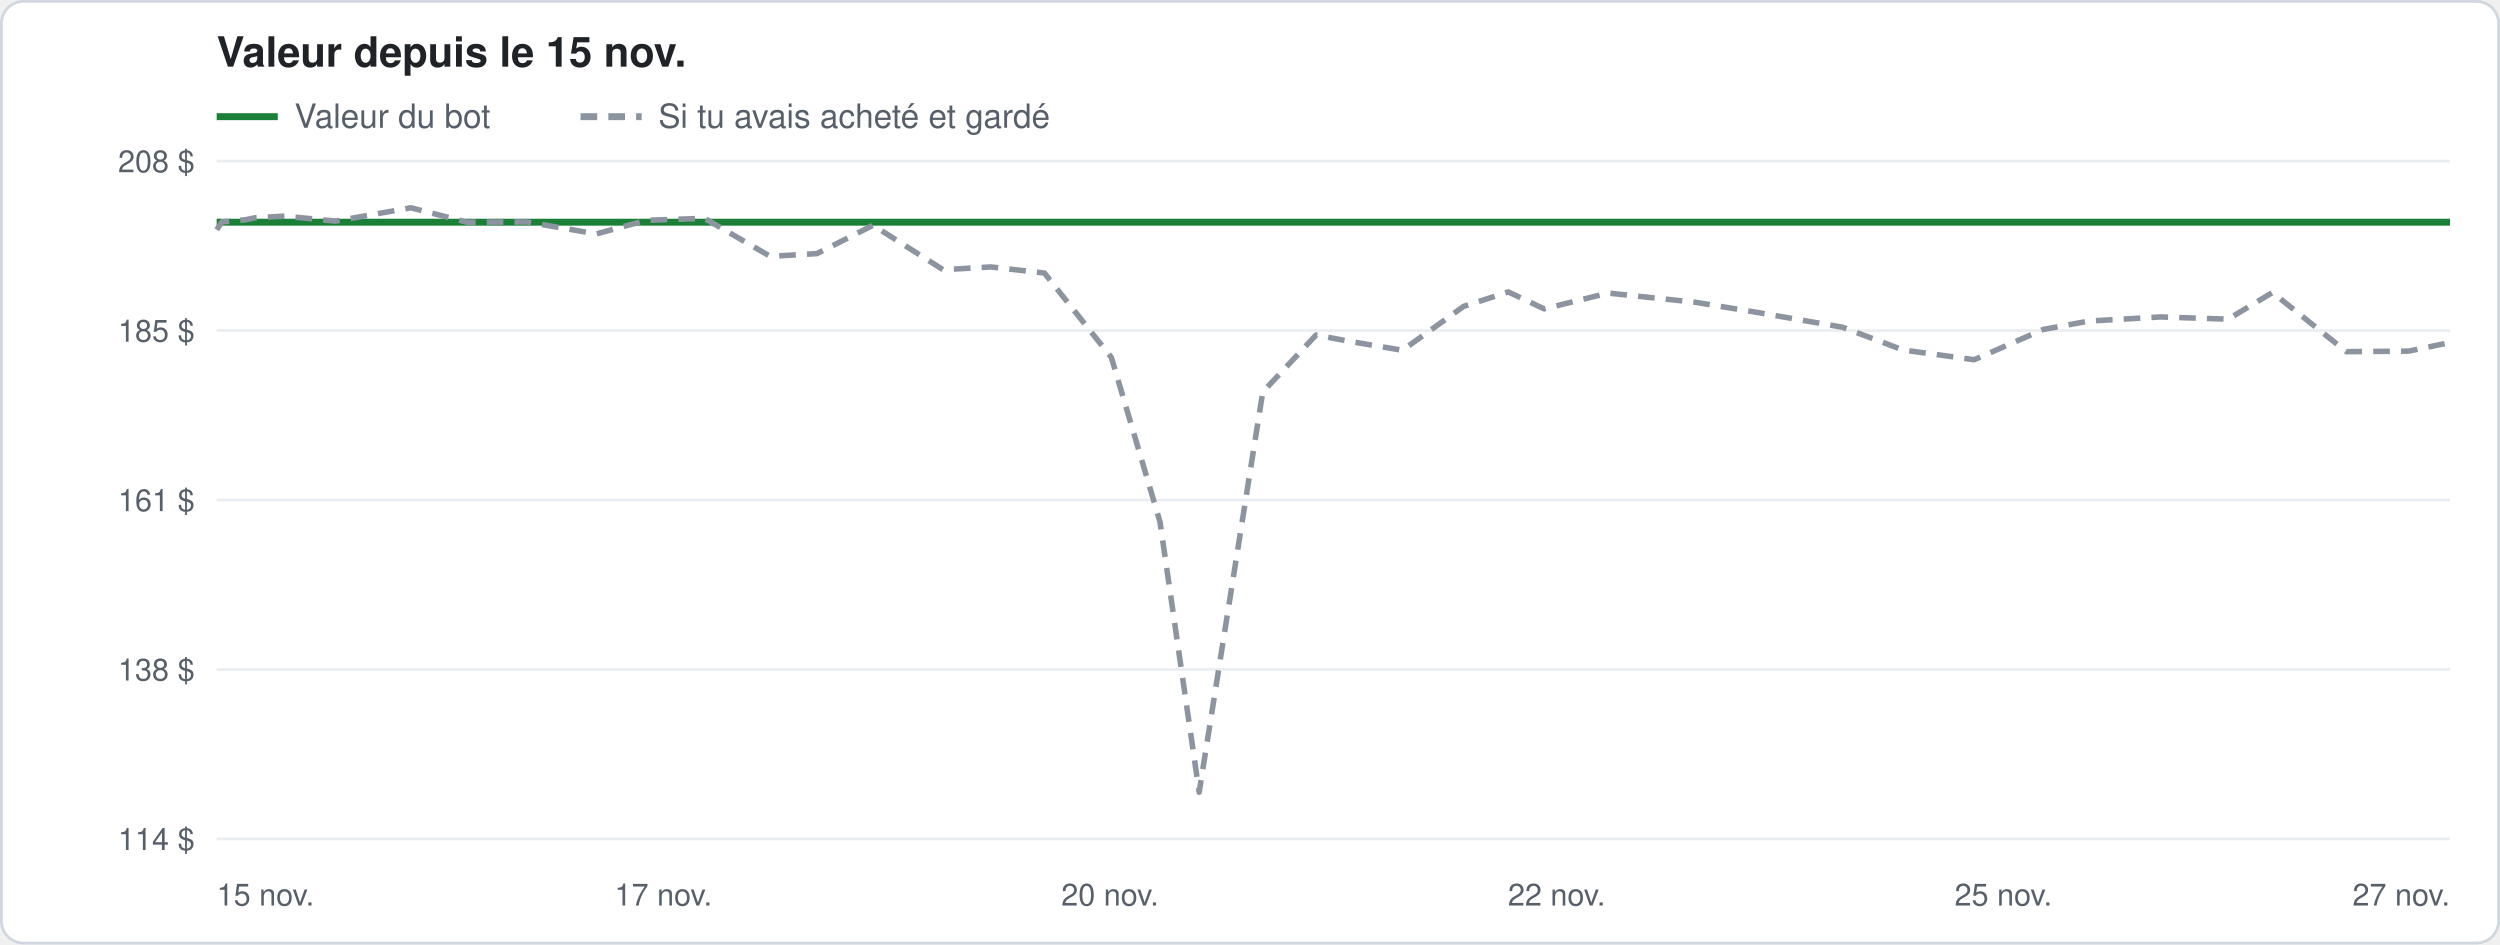
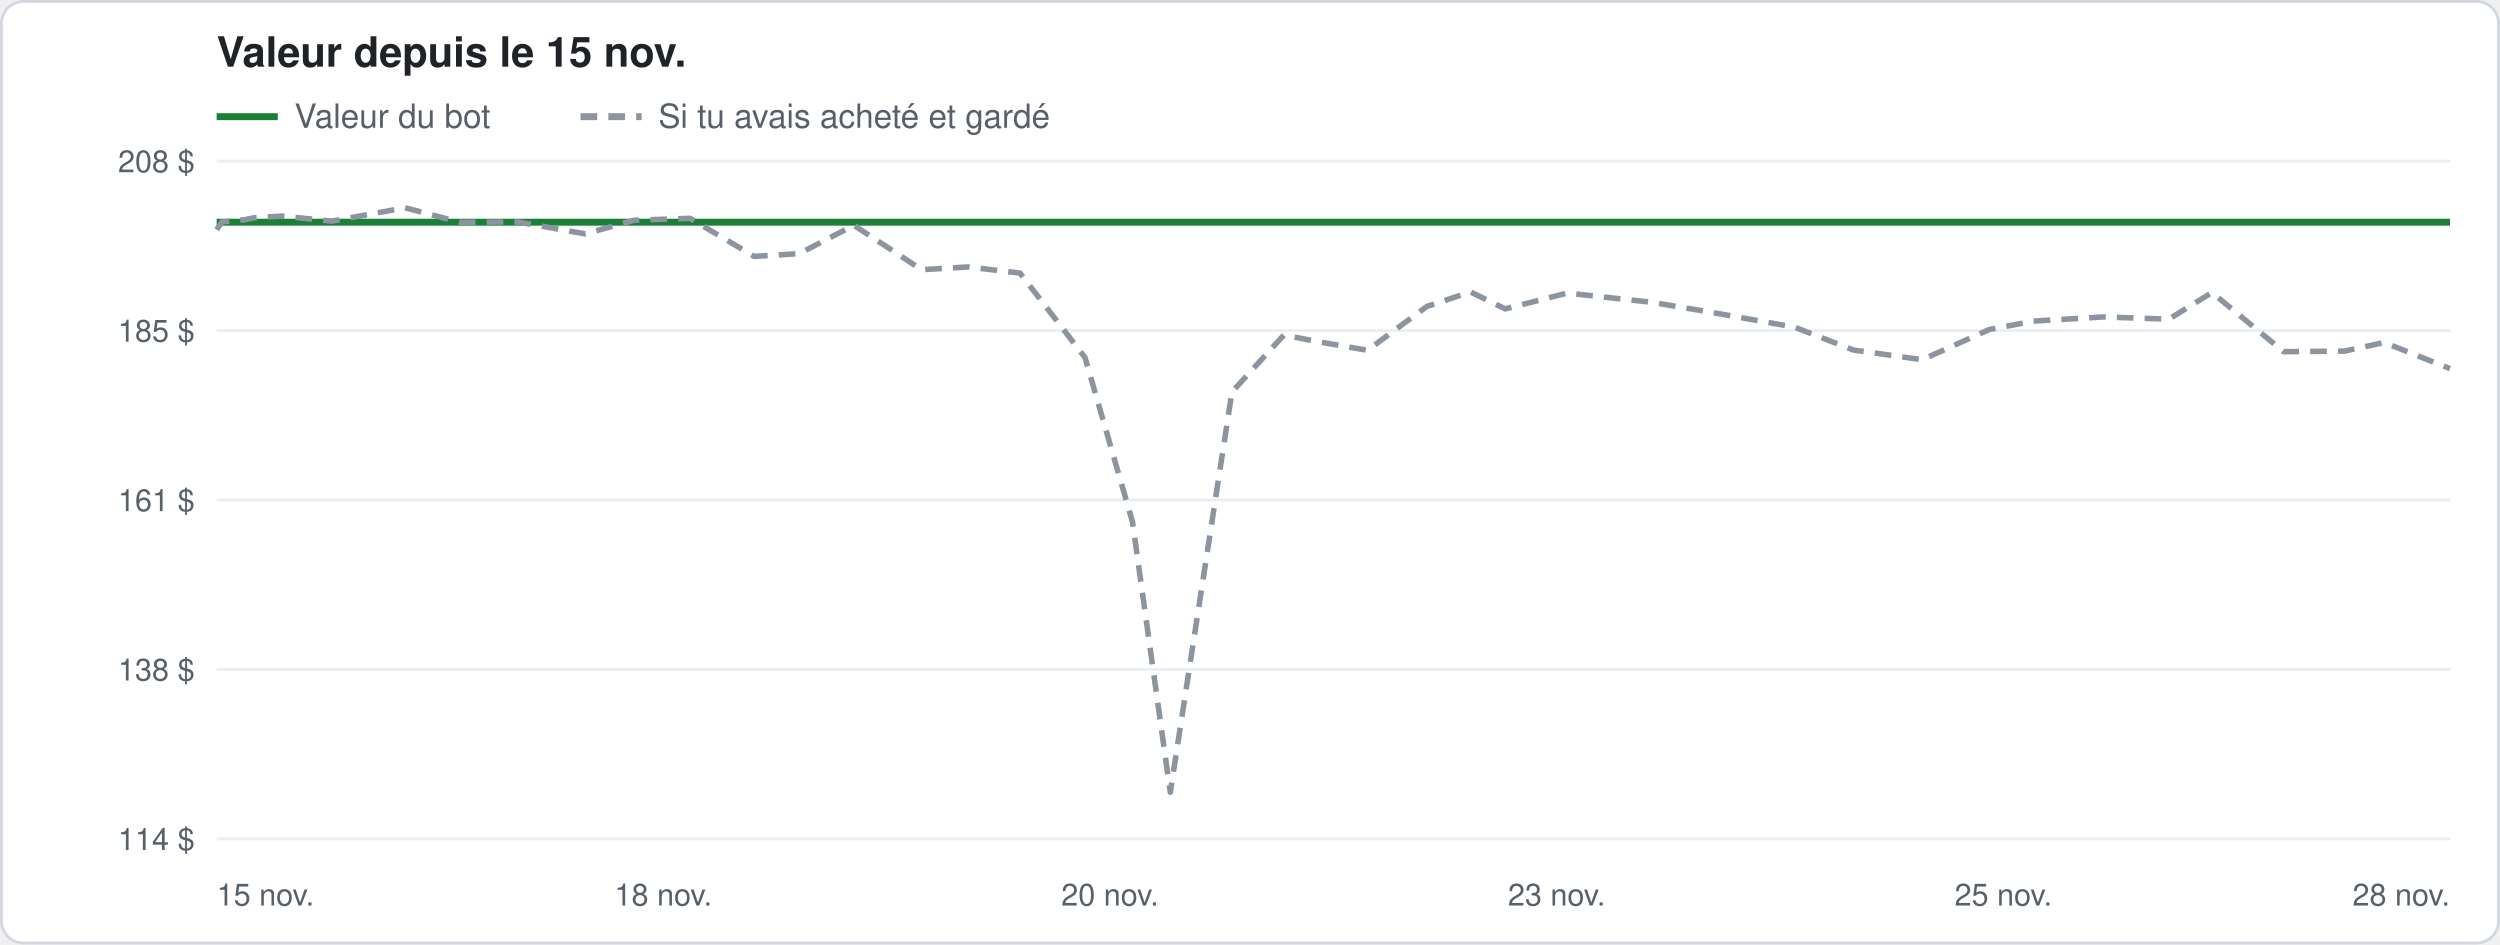
<svg xmlns="http://www.w3.org/2000/svg" width="900" height="340" viewBox="0 0 900 340" font-family="-apple-system, Segoe UI, Helvetica, Arial, sans-serif">
  <rect x="0.5" y="0.5" width="899" height="339" rx="8" fill="#ffffff" stroke="#d0d7de" />
  <text x="78" y="24" font-size="15" font-weight="600" fill="#1f2328">Valeur depuis le 15 nov.</text>
  <line x1="78" y1="42" x2="100" y2="42" stroke="#1a7f37" stroke-width="2.5" />
  <text x="106" y="46" font-size="12" fill="#57606a">Valeur du bot</text>
  <line x1="209" y1="42" x2="231" y2="42" stroke="#8c959f" stroke-width="2.5" stroke-dasharray="6 4" />
  <text x="237" y="46" font-size="12" fill="#57606a">Si tu avais acheté et gardé</text>
  <line x1="78" y1="302.0" x2="882" y2="302.0" stroke="#eaeef2" />
  <text x="70" y="306.0" font-size="11" fill="#57606a" text-anchor="end">114 $</text>
  <line x1="78" y1="241.0" x2="882" y2="241.0" stroke="#eaeef2" />
  <text x="70" y="245.0" font-size="11" fill="#57606a" text-anchor="end">138 $</text>
  <line x1="78" y1="180.0" x2="882" y2="180.0" stroke="#eaeef2" />
  <text x="70" y="184.0" font-size="11" fill="#57606a" text-anchor="end">161 $</text>
  <line x1="78" y1="119.0" x2="882" y2="119.0" stroke="#eaeef2" />
  <text x="70" y="123.0" font-size="11" fill="#57606a" text-anchor="end">185 $</text>
  <line x1="78" y1="58.0" x2="882" y2="58.0" stroke="#eaeef2" />
  <text x="70" y="62.0" font-size="11" fill="#57606a" text-anchor="end">208 $</text>
  <text x="78.0" y="326" font-size="11" fill="#57606a" text-anchor="start">15 nov.</text>
-   <text x="238.8" y="326" font-size="11" fill="#57606a" text-anchor="middle">17 nov.</text>
+   <text x="238.8" y="326" font-size="11" fill="#57606a" text-anchor="middle">18 nov.</text>
  <text x="399.6" y="326" font-size="11" fill="#57606a" text-anchor="middle">20 nov.</text>
-   <text x="560.4" y="326" font-size="11" fill="#57606a" text-anchor="middle">22 nov.</text>
+   <text x="560.4" y="326" font-size="11" fill="#57606a" text-anchor="middle">23 nov.</text>
  <text x="721.2" y="326" font-size="11" fill="#57606a" text-anchor="middle">25 nov.</text>
-   <text x="882.0" y="326" font-size="11" fill="#57606a" text-anchor="end">27 nov.</text>
-   <polyline points="78.0,80.0 79.9,80.0 88.4,80.0 91.8,80.0 102.5,80.0 120.8,80.0 147.9,80.0 168.2,80.0 189.6,80.0 214.7,80.0 232.8,80.0 253.6,80.0 277.3,80.0 294.1,80.0 314.3,80.0 339.5,80.0 356.7,80.0 376.0,80.0 400.1,80.0 417.6,80.0 431.7,80.0 454.6,80.0 473.8,80.0 485.9,80.0 504.9,80.0 526.9,80.0 543.0,80.0 555.9,80.0 578.9,80.0 610.2,80.0 631.6,80.0 663.3,80.0 685.1,80.0 710.7,80.0 735.6,80.0 751.9,80.0 777.8,80.0 802.1,80.0 818.1,80.0 844.7,80.0 867.2,80.0 882.0,80.0" fill="none" stroke="#1a7f37" stroke-width="2.5" stroke-linejoin="round" />
-   <polyline points="78.0,82.7 79.9,79.9 88.4,79.1 91.8,78.4 102.5,77.8 120.8,79.6 147.9,74.8 168.2,80.0 189.6,79.9 214.7,84.2 232.8,79.3 253.6,78.6 277.3,92.3 294.1,91.3 314.3,81.1 339.5,97.1 356.7,96.1 376.0,98.3 400.1,128.7 417.6,187.9 431.7,285.2 454.6,141.1 473.8,120.6 485.9,122.9 504.9,126.1 526.9,110.3 543.0,105.1 555.9,111.2 578.9,105.5 610.2,108.8 631.6,112.3 663.3,117.8 685.1,126.0 710.7,129.5 735.6,118.6 751.9,115.6 777.8,114.1 802.1,114.9 818.1,105.3 844.7,126.6 867.2,126.4 882.0,123.3" fill="none" stroke="#8c959f" stroke-width="2" stroke-linejoin="round" stroke-dasharray="6 4" />
+   <text x="882.0" y="326" font-size="11" fill="#57606a" text-anchor="end">28 nov.</text>
+   <polyline points="78.0,80.0 79.9,80.0 88.1,80.0 91.4,80.0 101.7,80.0 119.5,80.0 145.8,80.0 165.6,80.0 186.4,80.0 210.7,80.0 228.2,80.0 248.4,80.0 271.5,80.0 287.7,80.0 307.4,80.0 331.8,80.0 348.5,80.0 367.2,80.0 390.6,80.0 407.7,80.0 421.3,80.0 443.5,80.0 462.2,80.0 473.9,80.0 492.3,80.0 513.7,80.0 529.4,80.0 541.9,80.0 564.2,80.0 594.5,80.0 615.3,80.0 646.1,80.0 667.2,80.0 692.0,80.0 716.2,80.0 732.1,80.0 757.2,80.0 780.8,80.0 796.3,80.0 822.1,80.0 844.0,80.0 858.3,80.0 882.0,80.0" fill="none" stroke="#1a7f37" stroke-width="2.5" stroke-linejoin="round" />
+   <polyline points="78.0,82.7 79.9,79.9 88.1,79.1 91.4,78.4 101.7,77.8 119.5,79.6 145.8,74.8 165.6,80.0 186.4,79.9 210.7,84.2 228.2,79.3 248.4,78.6 271.5,92.3 287.7,91.3 307.4,81.1 331.8,97.1 348.5,96.1 367.2,98.3 390.6,128.7 407.7,187.9 421.3,285.2 443.5,141.1 462.2,120.6 473.9,122.9 492.3,126.1 513.7,110.3 529.4,105.1 541.9,111.2 564.2,105.5 594.5,108.8 615.3,112.3 646.1,117.8 667.2,126.0 692.0,129.5 716.2,118.6 732.1,115.6 757.2,114.1 780.8,114.9 796.3,105.3 822.1,126.6 844.0,126.4 858.3,123.3 882.0,132.7" fill="none" stroke="#8c959f" stroke-width="2" stroke-linejoin="round" stroke-dasharray="6 4" />
</svg>
